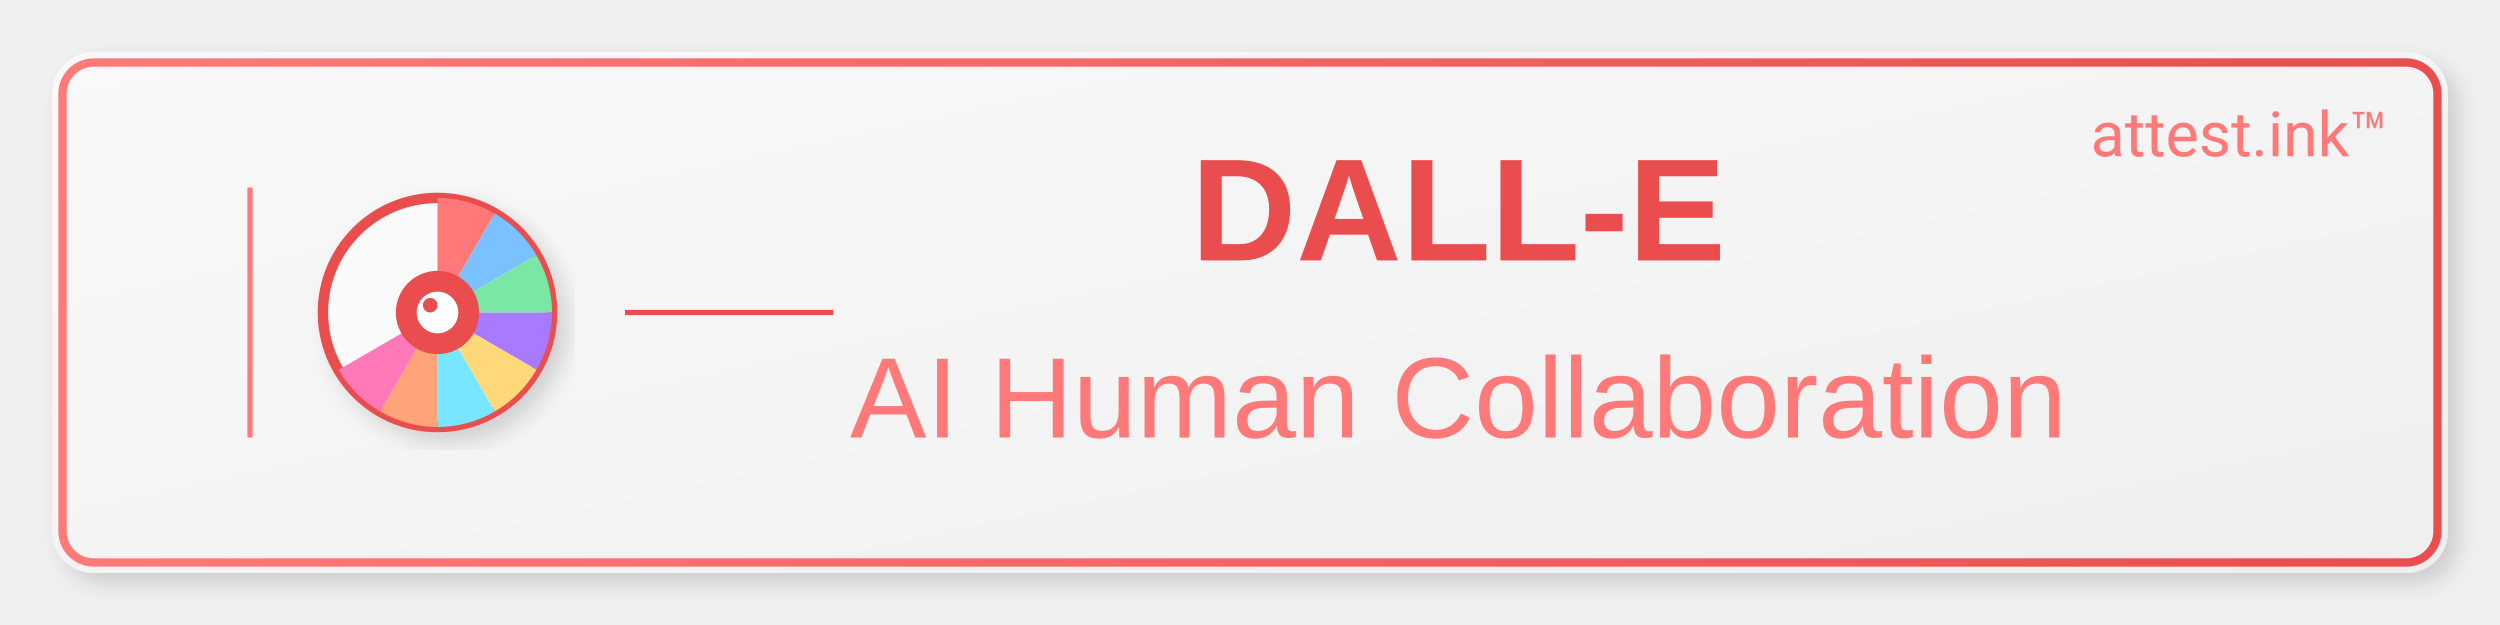
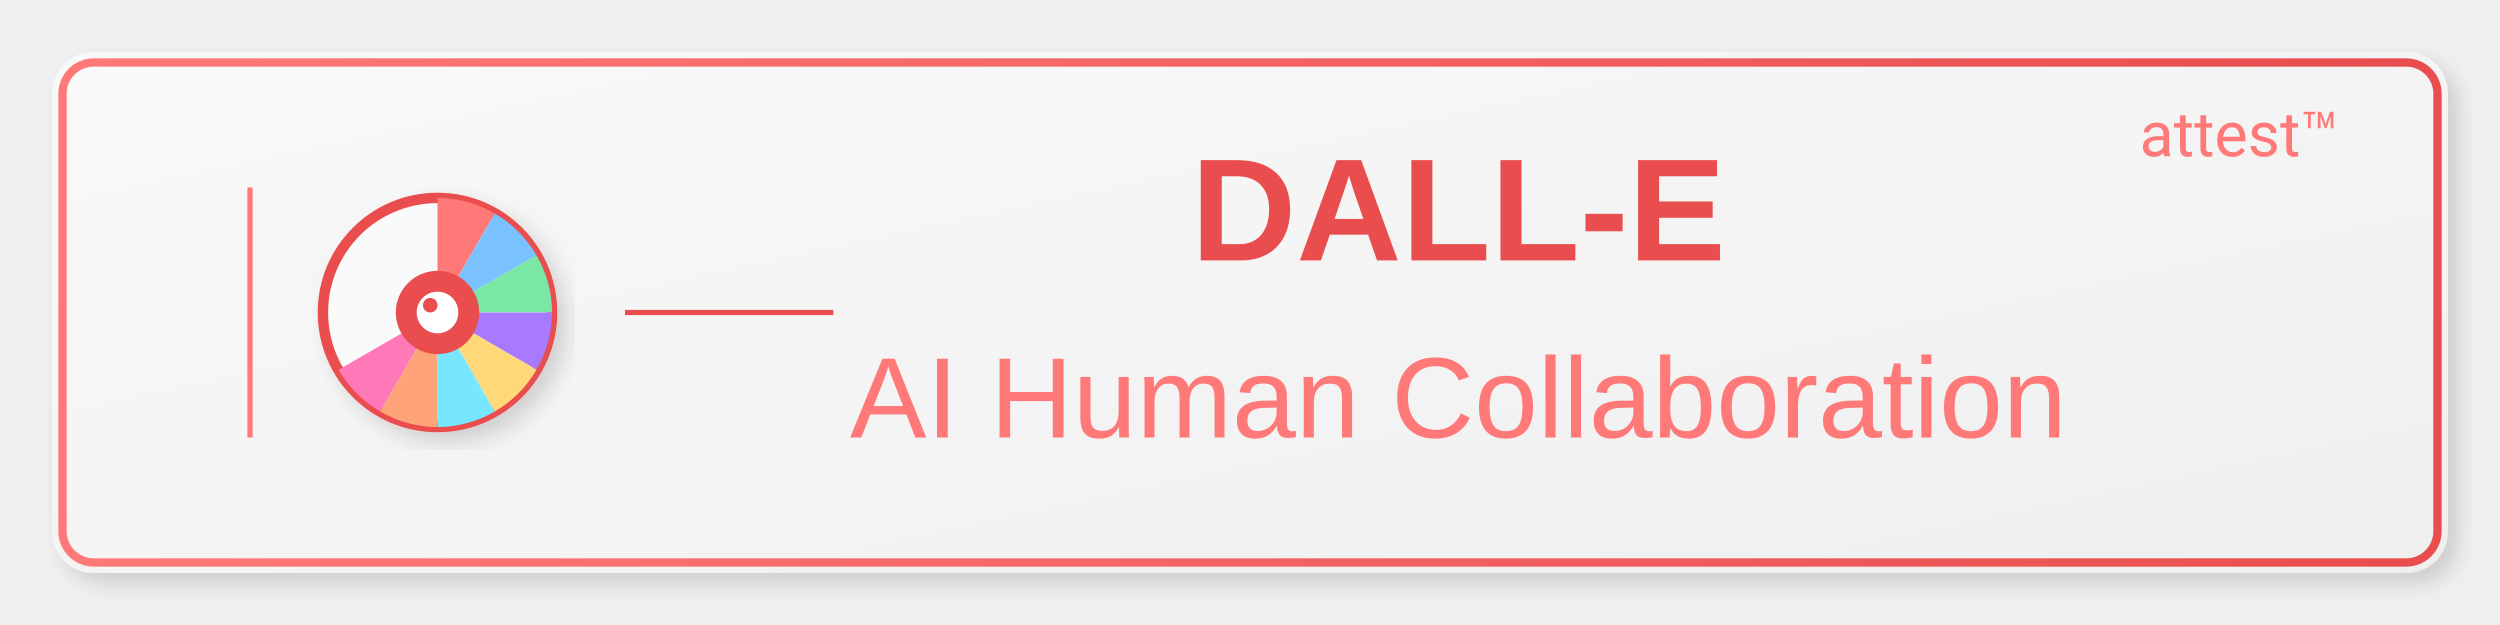
<svg xmlns="http://www.w3.org/2000/svg" viewBox="0 0 240 60">
  <defs>
    <linearGradient id="dalleBg" x1="0%" y1="0%" x2="100%" y2="100%">
      <stop offset="0%" stop-color="#f9f9f9" />
      <stop offset="100%" stop-color="#efefef" />
    </linearGradient>
    <linearGradient id="dalleAccent" x1="0%" y1="0%" x2="100%" y2="0%">
      <stop offset="0%" stop-color="#ff7979" />
      <stop offset="100%" stop-color="#e94d4d" />
    </linearGradient>
    <filter id="dalleShadow" x="-10%" y="-10%" width="120%" height="120%">
      <feGaussianBlur in="SourceAlpha" stdDeviation="1" result="blur" />
      <feOffset dx="1" dy="1" result="offsetBlur" />
      <feFlood flood-color="rgba(0,0,0,0.15)" result="shadowColor" />
      <feComposite in="shadowColor" in2="offsetBlur" operator="in" result="shadowBlur" />
      <feBlend in="SourceGraphic" in2="shadowBlur" mode="normal" />
    </filter>
  </defs>
  <rect x="5" y="5" width="230" height="50" rx="4" ry="4" fill="url(#dalleBg)" filter="url(#dalleShadow)">
    <animate attributeName="opacity" values="0.97;1;0.97" dur="3s" repeatCount="indefinite" />
  </rect>
  <rect x="6" y="6" width="228" height="48" rx="3" ry="3" fill="none" stroke="url(#dalleAccent)" stroke-width="0.8" />
  <g transform="translate(42, 30)" filter="url(#dalleShadow)">
    <circle cx="0" cy="0" r="11" fill="#fafafa" stroke="#e94d4d" stroke-width="1">
      <animate attributeName="stroke-width" values="1;1.3;1" dur="3s" repeatCount="indefinite" />
    </circle>
    <g>
      <animateTransform attributeName="transform" type="rotate" from="0" to="360" dur="15s" repeatCount="indefinite" />
      <path d="M0,0 L0,-11 A11,11 0 0,1 5.5,-9.5 Z" fill="#ff7979">
        <animate attributeName="opacity" values="0.8;1;0.8" dur="4s" repeatCount="indefinite" />
      </path>
      <path d="M0,0 L5.5,-9.5 A11,11 0 0,1 9.5,-5.5 Z" fill="#79c2ff">
        <animate attributeName="opacity" values="0.8;1;0.8" dur="4s" repeatCount="indefinite" begin="1s" />
      </path>
      <path d="M0,0 L9.5,-5.5 A11,11 0 0,1 11,0 Z" fill="#7ae7a5">
        <animate attributeName="opacity" values="0.8;1;0.8" dur="4s" repeatCount="indefinite" begin="2s" />
      </path>
      <path d="M0,0 L11,0 A11,11 0 0,1 9.5,5.5 Z" fill="#a87aff">
        <animate attributeName="opacity" values="0.8;1;0.8" dur="4s" repeatCount="indefinite" begin="0.5s" />
      </path>
      <path d="M0,0 L9.5,5.5 A11,11 0 0,1 5.5,9.5 Z" fill="#ffd979">
        <animate attributeName="opacity" values="0.8;1;0.8" dur="4s" repeatCount="indefinite" begin="1.5s" />
      </path>
      <path d="M0,0 L5.5,9.5 A11,11 0 0,1 0,11 Z" fill="#79e6ff">
        <animate attributeName="opacity" values="0.8;1;0.8" dur="4s" repeatCount="indefinite" begin="2.5s" />
      </path>
      <path d="M0,0 L0,11 A11,11 0 0,1 -5.5,9.5 Z" fill="#ffa479">
        <animate attributeName="opacity" values="0.8;1;0.8" dur="4s" repeatCount="indefinite" begin="3s" />
      </path>
      <path d="M0,0 L-5.5,9.5 A11,11 0 0,1 -9.5,5.5 Z" fill="#ff79b8">
        <animate attributeName="opacity" values="0.8;1;0.8" dur="4s" repeatCount="indefinite" begin="3.5s" />
      </path>
    </g>
    <circle cx="0" cy="0" r="4" fill="#e94d4d">
      <animate attributeName="r" values="4;4.3;4" dur="3s" repeatCount="indefinite" />
    </circle>
    <circle cx="0" cy="0" r="2" fill="#ffffff">
      <animate attributeName="r" values="2;2.2;2" dur="3s" repeatCount="indefinite" />
    </circle>
    <circle cx="-0.7" cy="-0.7" r="0.7" fill="#e94d4d" />
    <circle cx="0" cy="0" r="5" fill="none" stroke="#e94d4d" stroke-width="0.5" opacity="0">
      <animate attributeName="r" values="8;15" dur="3s" repeatCount="indefinite" />
      <animate attributeName="opacity" values="0.6;0" dur="3s" repeatCount="indefinite" />
    </circle>
  </g>
  <g transform="translate(140, 30)" text-anchor="middle">
    <text x="0" y="-5" font-family="'Helvetica Neue', Arial, sans-serif" font-size="14" fill="#e94d4d" font-weight="600">DALL-E</text>
    <text x="0" y="12" font-family="'Helvetica Neue', Arial, sans-serif" font-size="11" fill="#ff7979">AI Human Collaboration</text>
-     <text x="75" y="-15" font-family="'Segoe UI', Roboto, sans-serif" font-size="6" fill="#ff7979">attest.ink™</text>
+     <text x="75" y="-15" font-family="'Segoe UI', Roboto, sans-serif" font-size="6" fill="#ff7979">attest™</text>
  </g>
  <line x1="24" y1="18" x2="24" y2="42" stroke="#ff7979" stroke-width="0.5" />
  <line x1="60" y1="30" x2="80" y2="30" stroke="#e94d4d" stroke-width="0.5" />
</svg>
